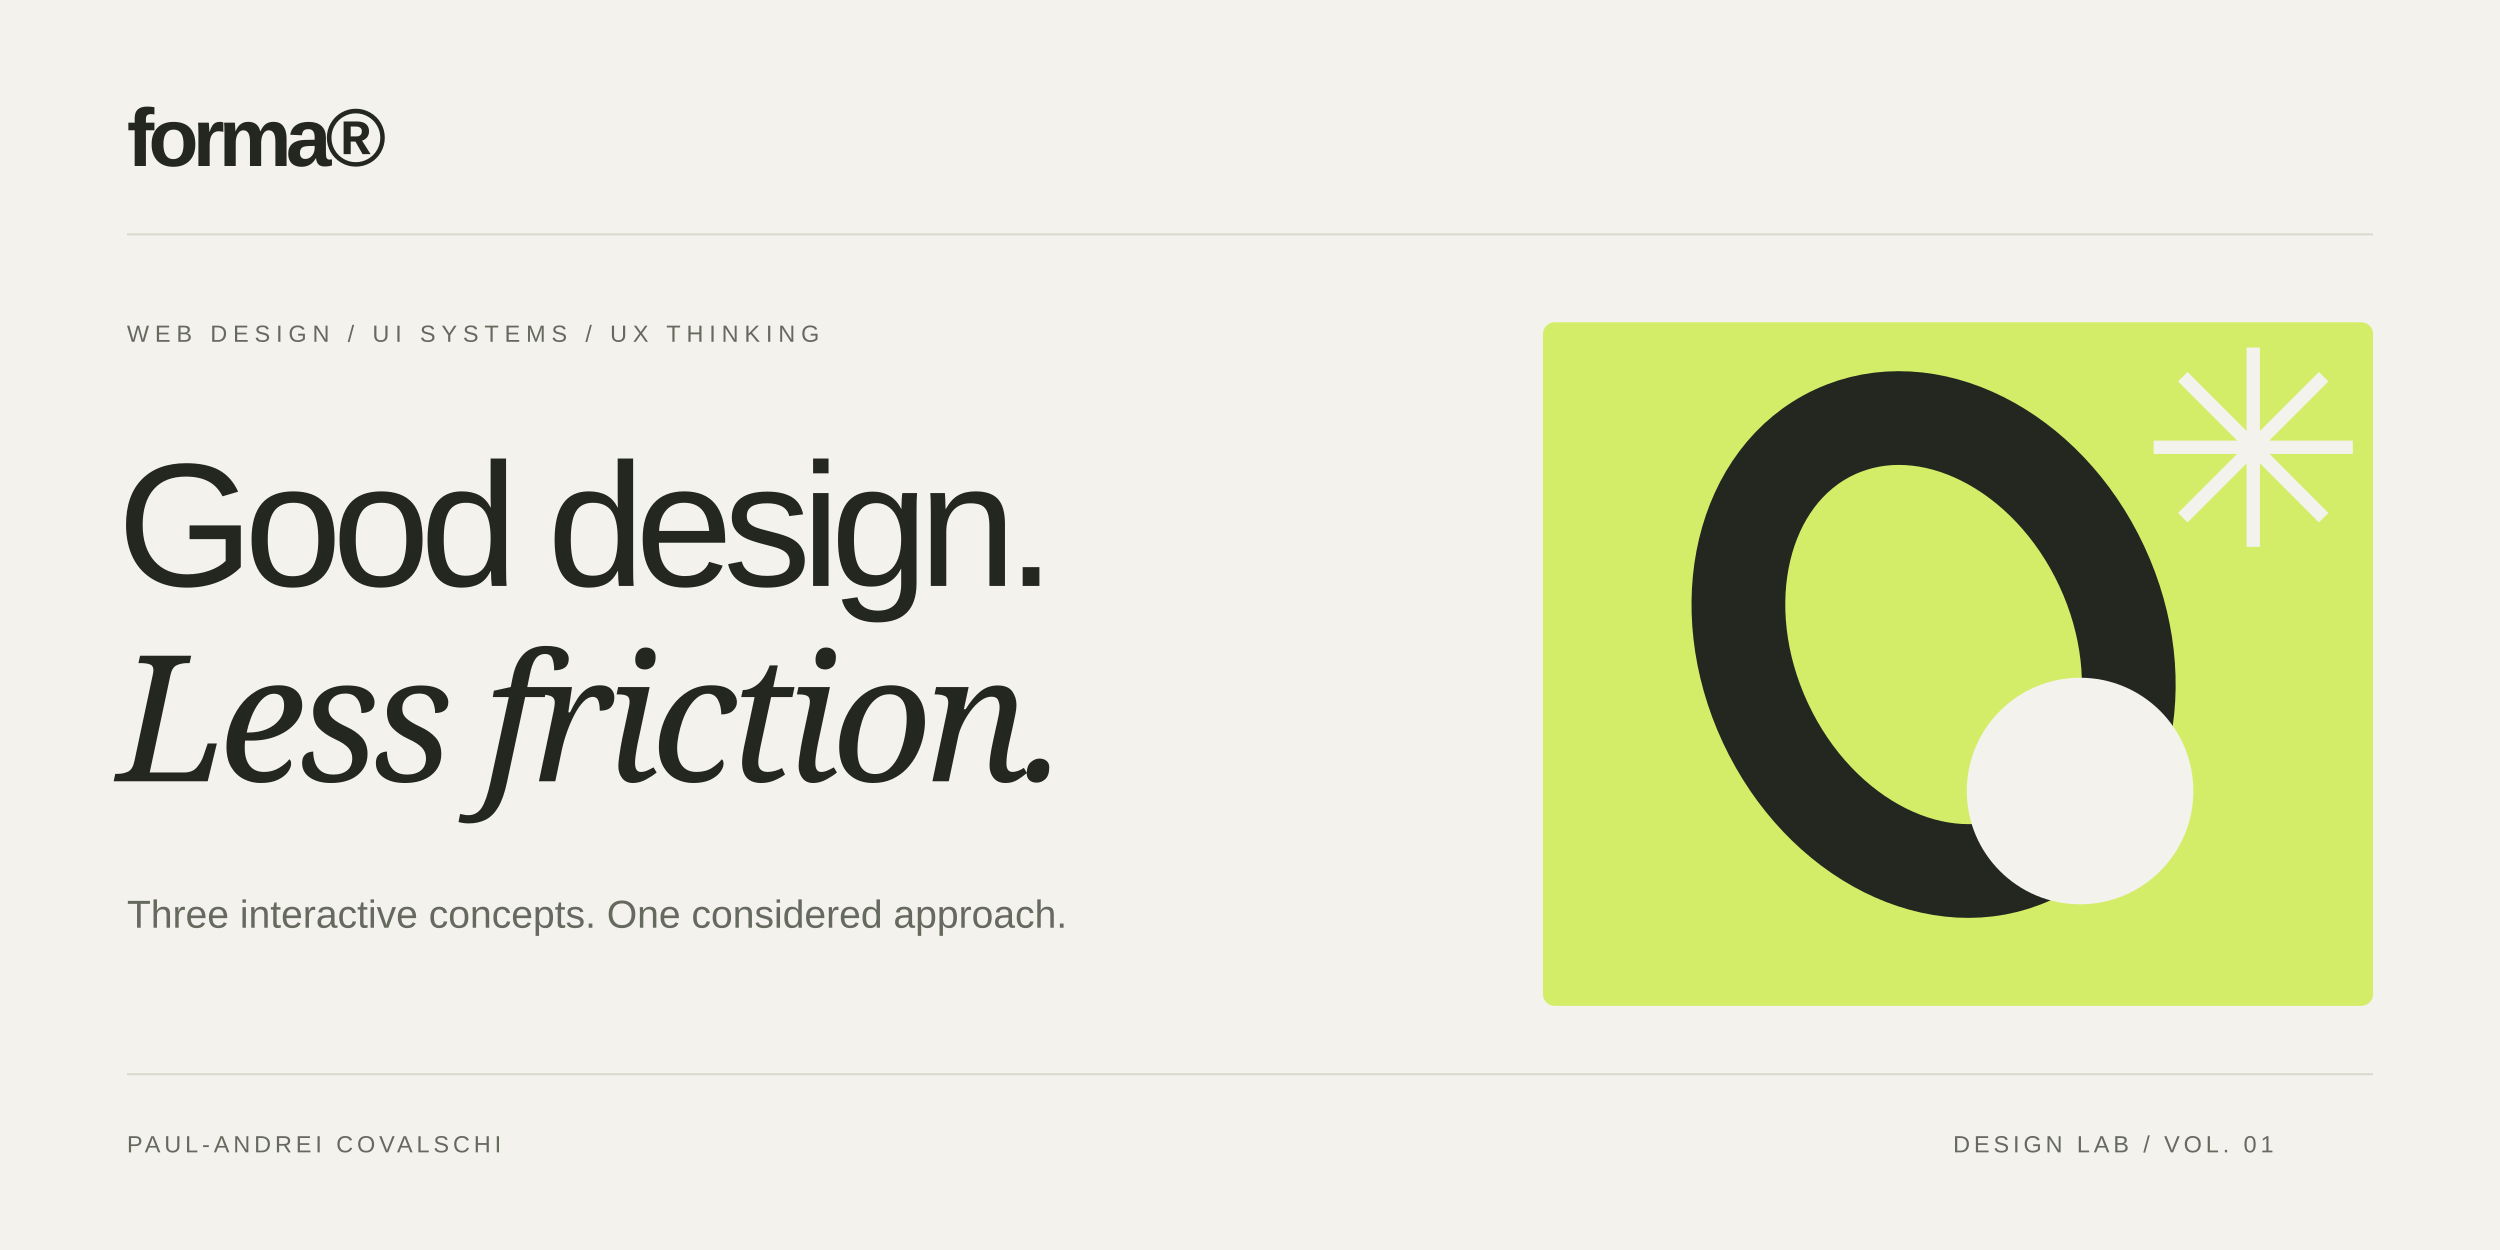
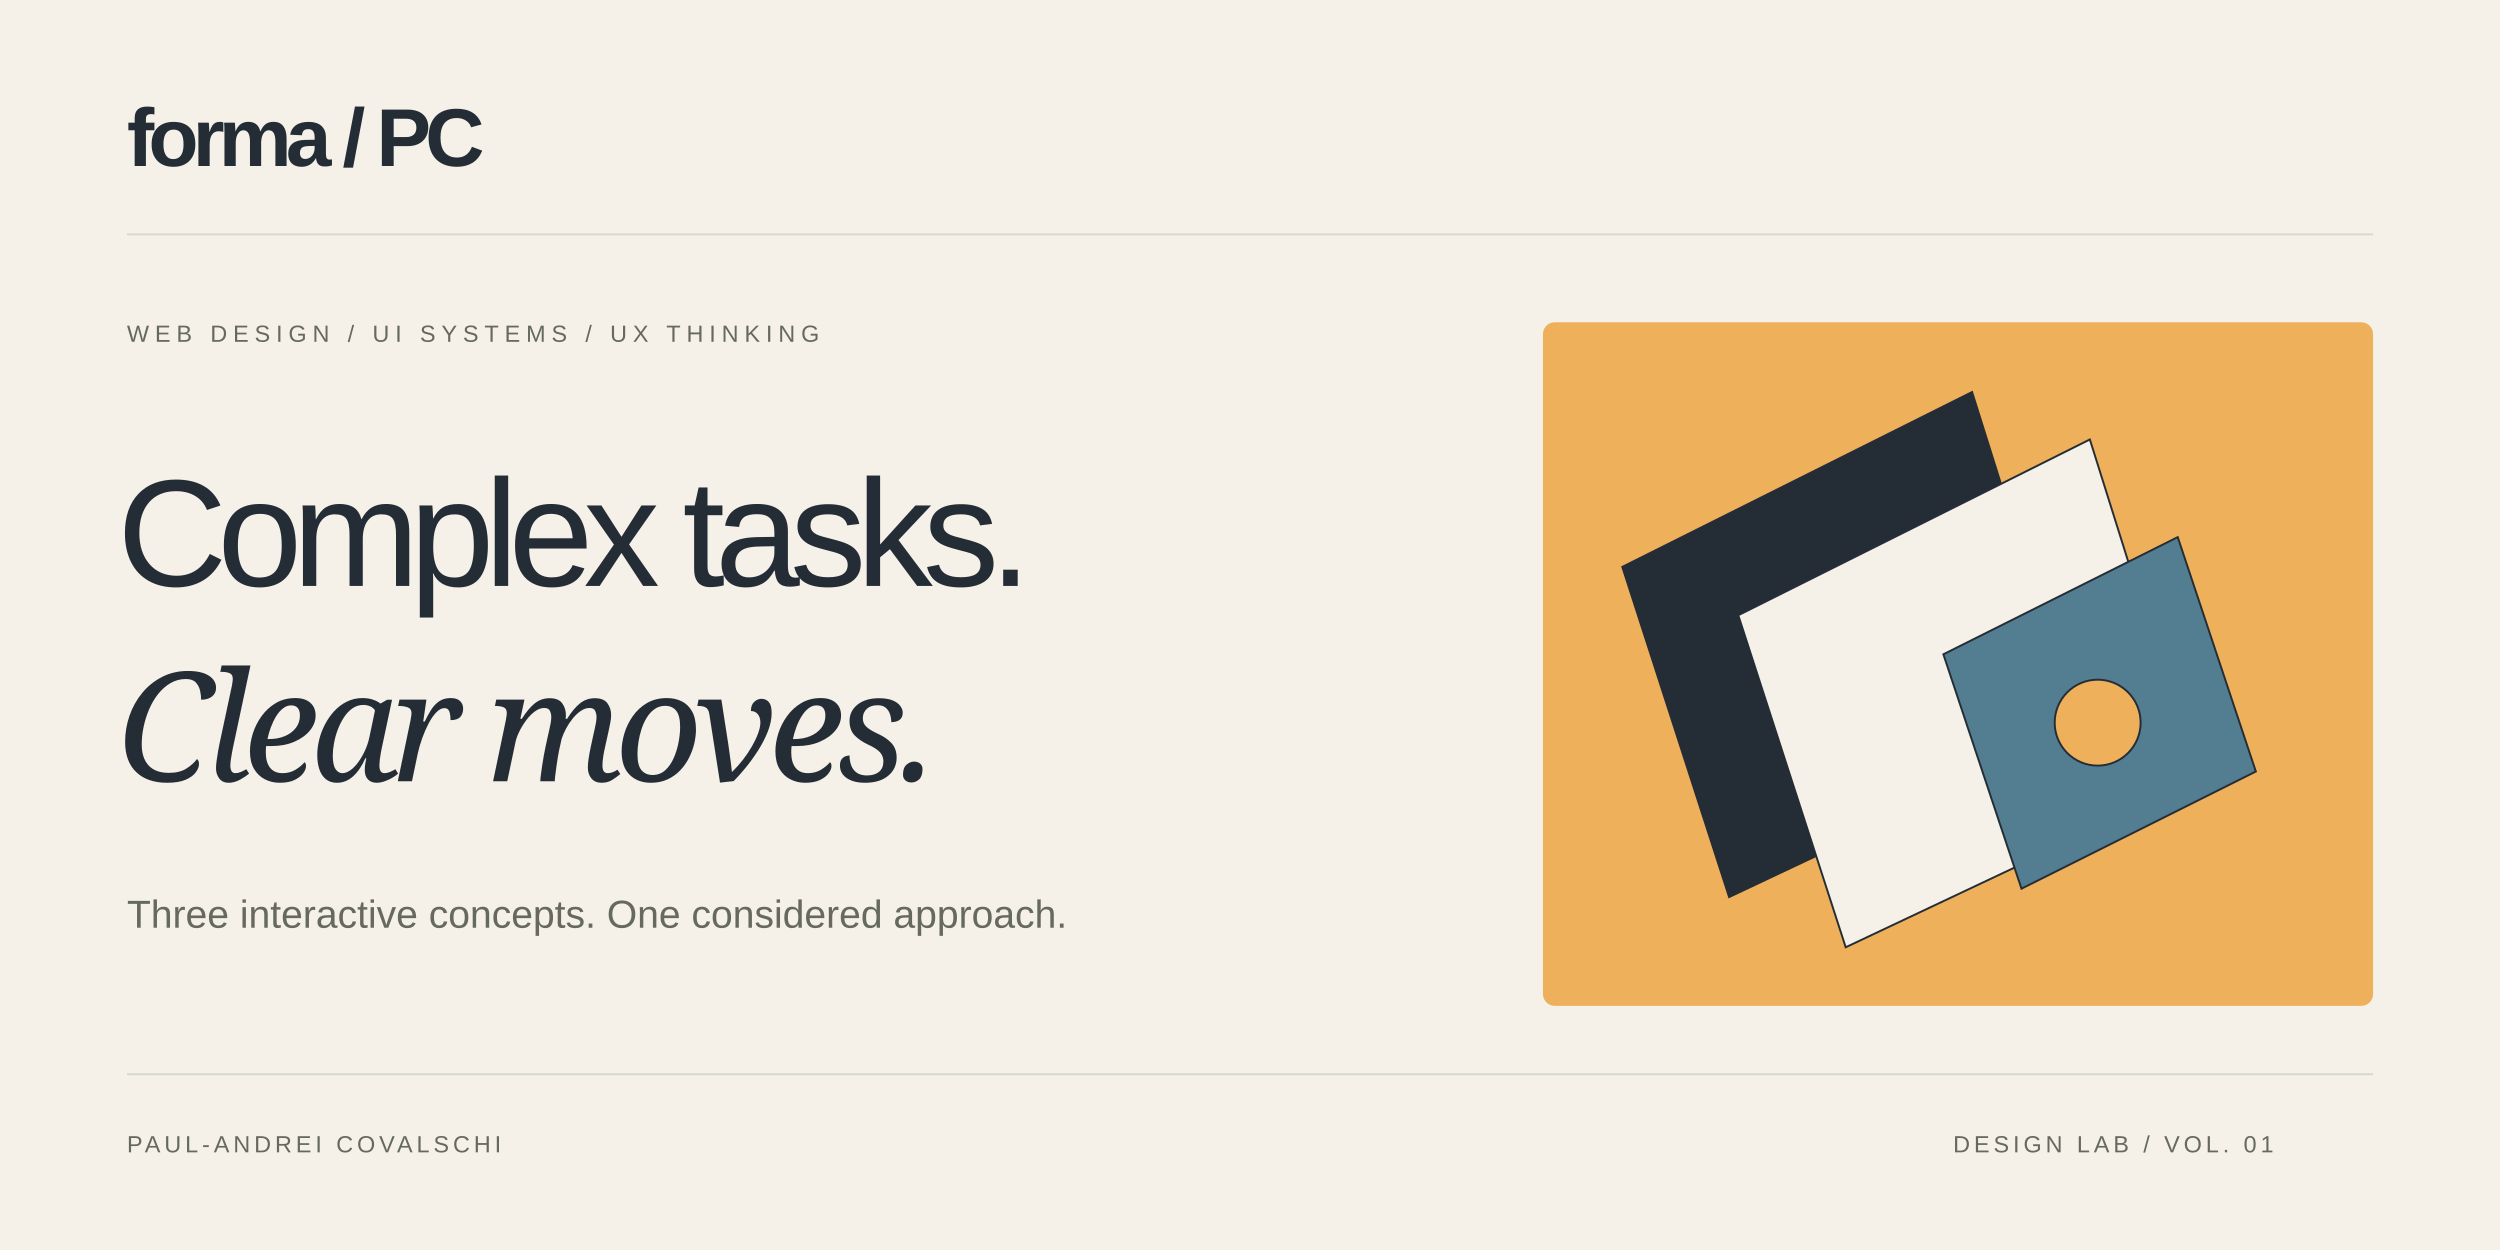
<svg xmlns="http://www.w3.org/2000/svg" width="1280" height="640" viewBox="0 0 1280 640">
-   <rect width="1280" height="640" fill="#f3f2ec" />
-   <text x="65" y="85" font-family="Arial,sans-serif" font-size="42" font-weight="bold" letter-spacing="-3" fill="#232720">forma®</text>
+   <rect width="1280" height="640" fill="#f5f1e8" />
+   <text x="65" y="85" font-family="Arial,sans-serif" font-size="42" font-weight="bold" letter-spacing="-3" fill="#242d36">forma / PC</text>
  <path d="M65 120H1215" stroke="#d7d9cd" />
  <text x="65" y="175" font-family="Arial,sans-serif" font-size="12" letter-spacing="3" fill="#66695e">WEB DESIGN / UI SYSTEMS / UX THINKING</text>
-   <text x="60" y="300" font-family="Arial,sans-serif" font-size="90" letter-spacing="-5" fill="#232720">Good design.</text>
-   <text x="60" y="400" font-family="Georgia,serif" font-style="italic" font-size="90" letter-spacing="-4" fill="#232720">Less friction.</text>
+   <text x="60" y="300" font-family="Arial,sans-serif" font-size="78" letter-spacing="-5" fill="#242d36">Complex tasks.</text>
+   <text x="60" y="400" font-family="Georgia,serif" font-style="italic" font-size="78" letter-spacing="-4" fill="#242d36">Clear moves.</text>
  <text x="65" y="475" font-family="Arial,sans-serif" font-size="20" fill="#66695e">Three interactive concepts. One considered approach.</text>
-   <rect x="790" y="165" width="425" height="350" rx="6" fill="#d4ed68" />
-   <ellipse cx="990" cy="330" rx="95" ry="120" fill="none" stroke="#232720" stroke-width="48" transform="rotate(-25 990 330)" />
-   <circle cx="1065" cy="405" r="58" fill="#f3f2ec" />
-   <text x="1095" y="280" font-family="Arial,sans-serif" font-size="140" fill="#f3f2ec">✳</text>
+   <rect x="790" y="165" width="425" height="350" rx="6" fill="#efb05b" />
+   <path d="M830 290L1010 200L1065 375L885 460Z" fill="#242d36" />
+   <path d="M890 315L1070 225L1125 400L945 485Z" fill="#f5f1e8" stroke="#242d36" />
+   <path d="M995 335L1115 275L1155 395L1035 455Z" fill="#537d91" stroke="#242d36" />
+   <circle cx="1074" cy="370" r="22" fill="#efb05b" stroke="#242d36" />
  <path d="M65 550H1215" stroke="#d7d9cd" />
  <text x="65" y="590" font-family="Arial,sans-serif" font-size="12" letter-spacing="2" fill="#66695e">PAUL-ANDREI COVALSCHI</text>
  <text x="1000" y="590" font-family="Arial,sans-serif" font-size="12" letter-spacing="2" fill="#66695e">DESIGN LAB / VOL. 01</text>
</svg>
